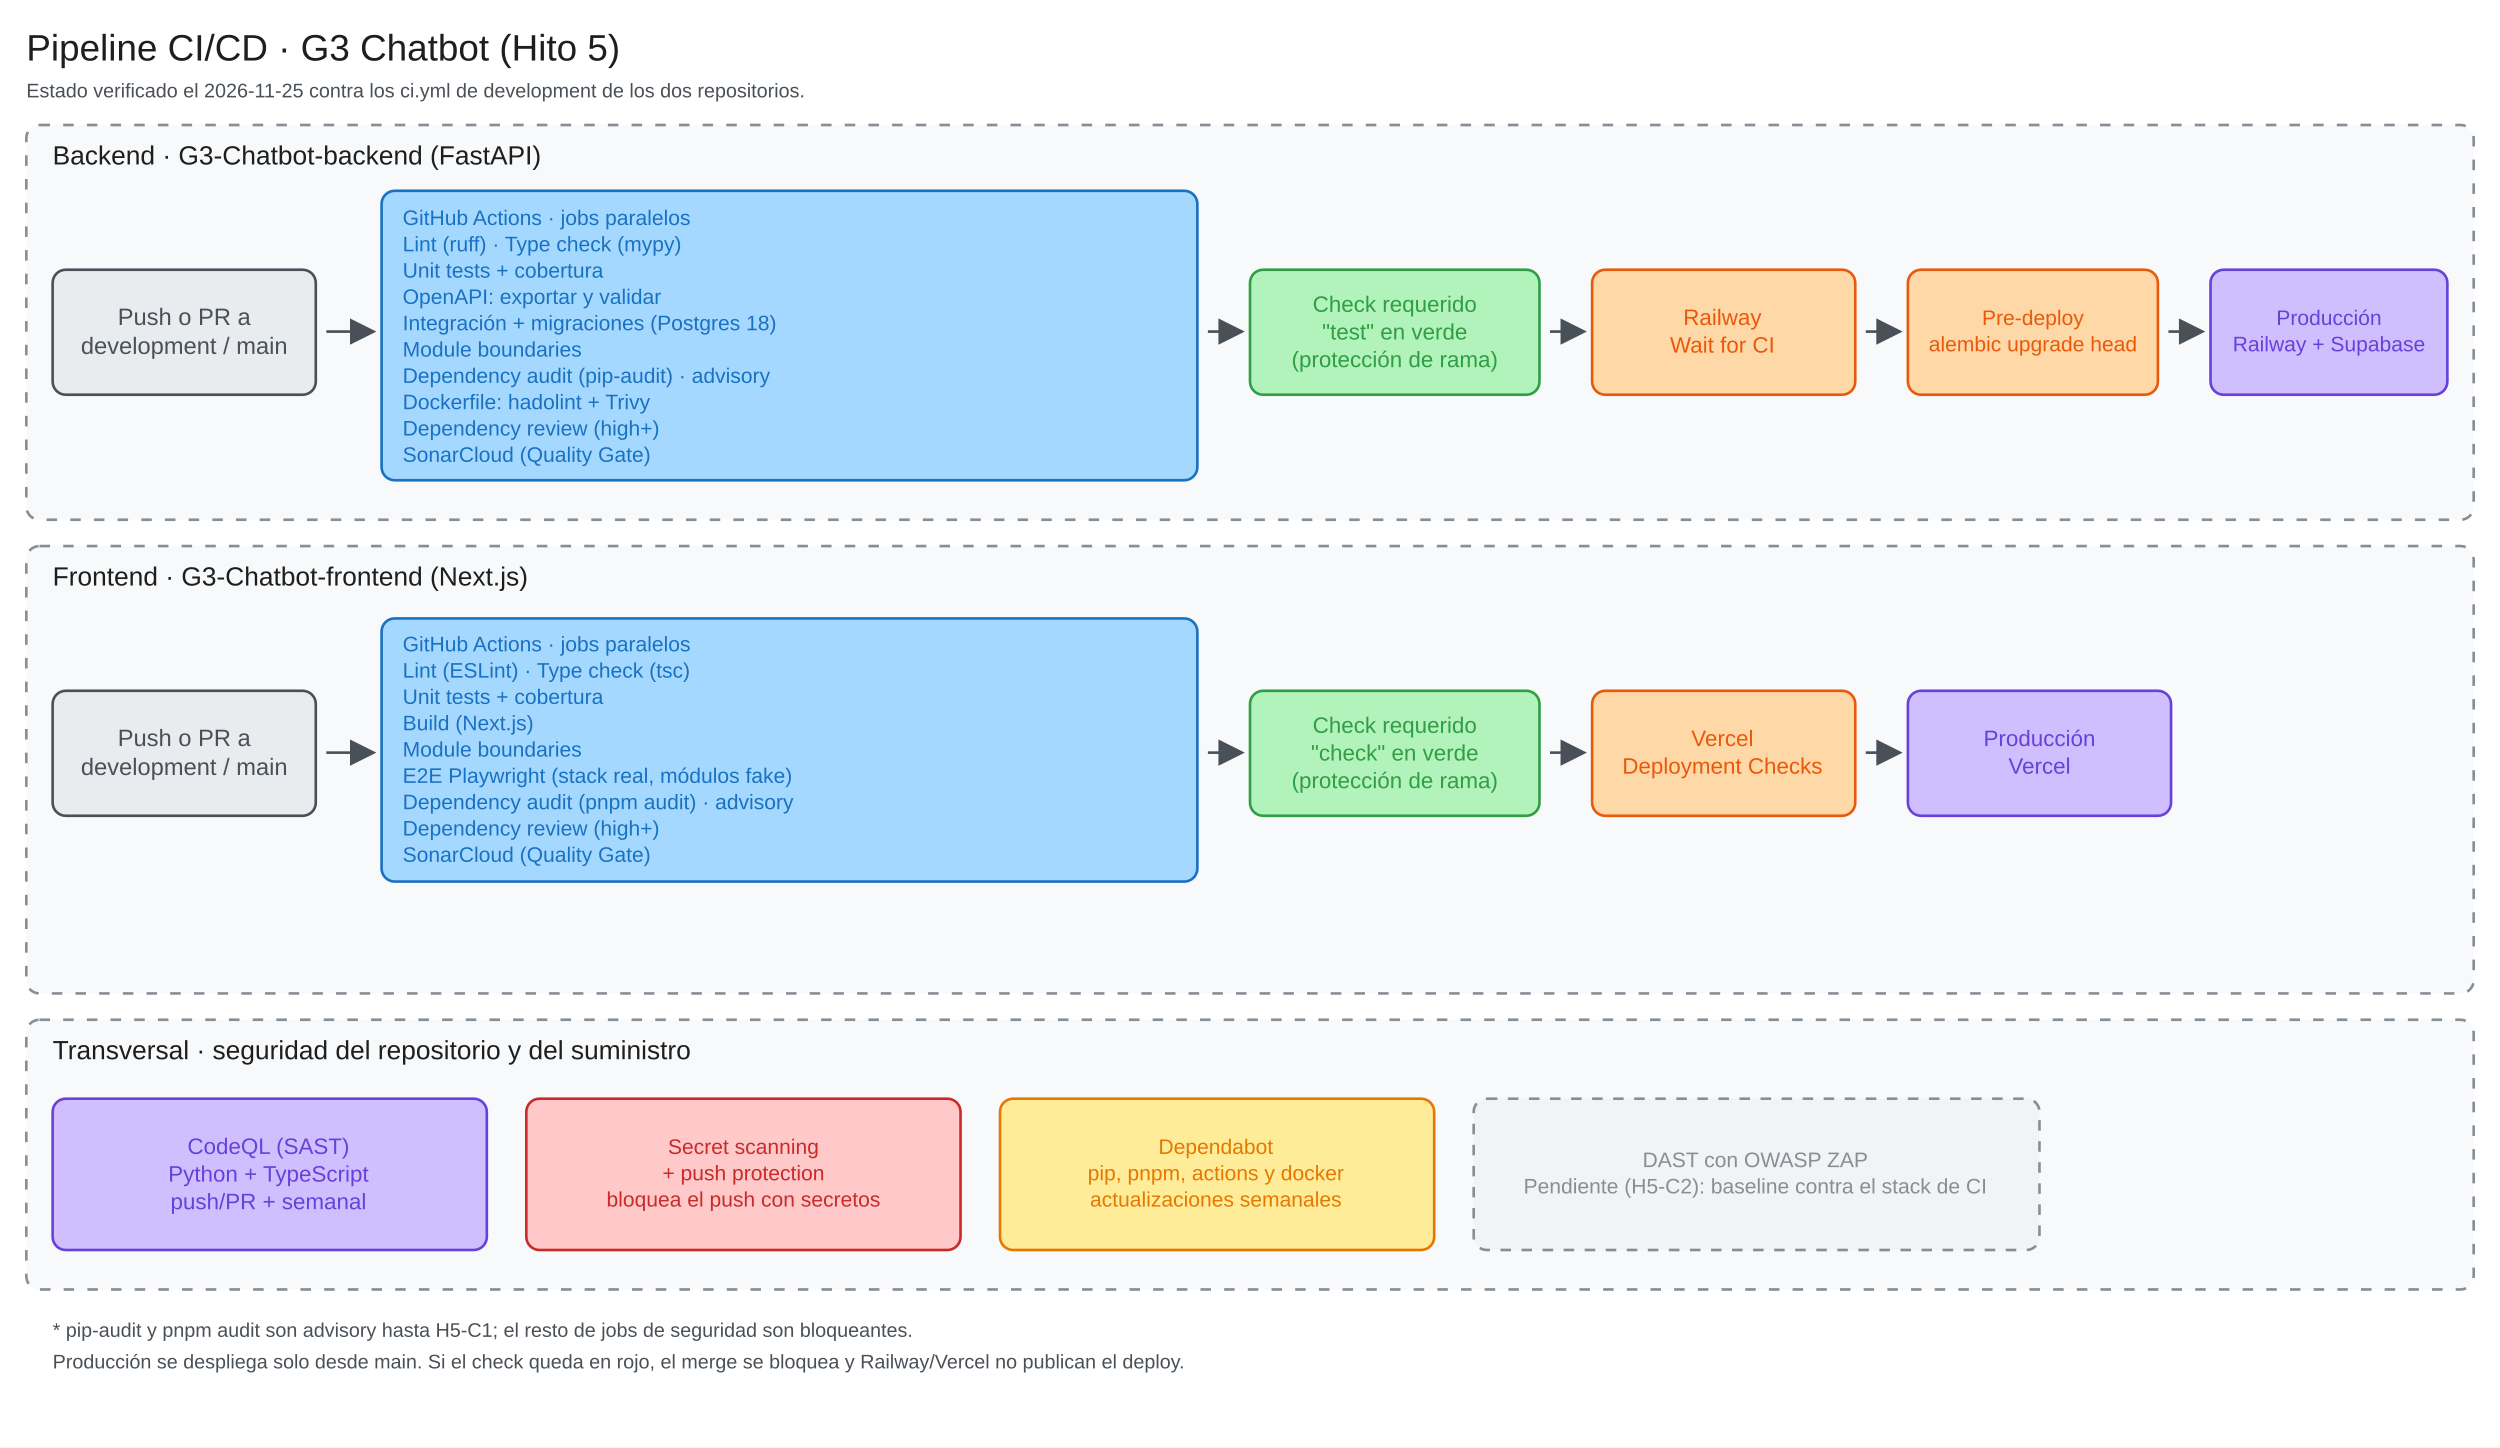
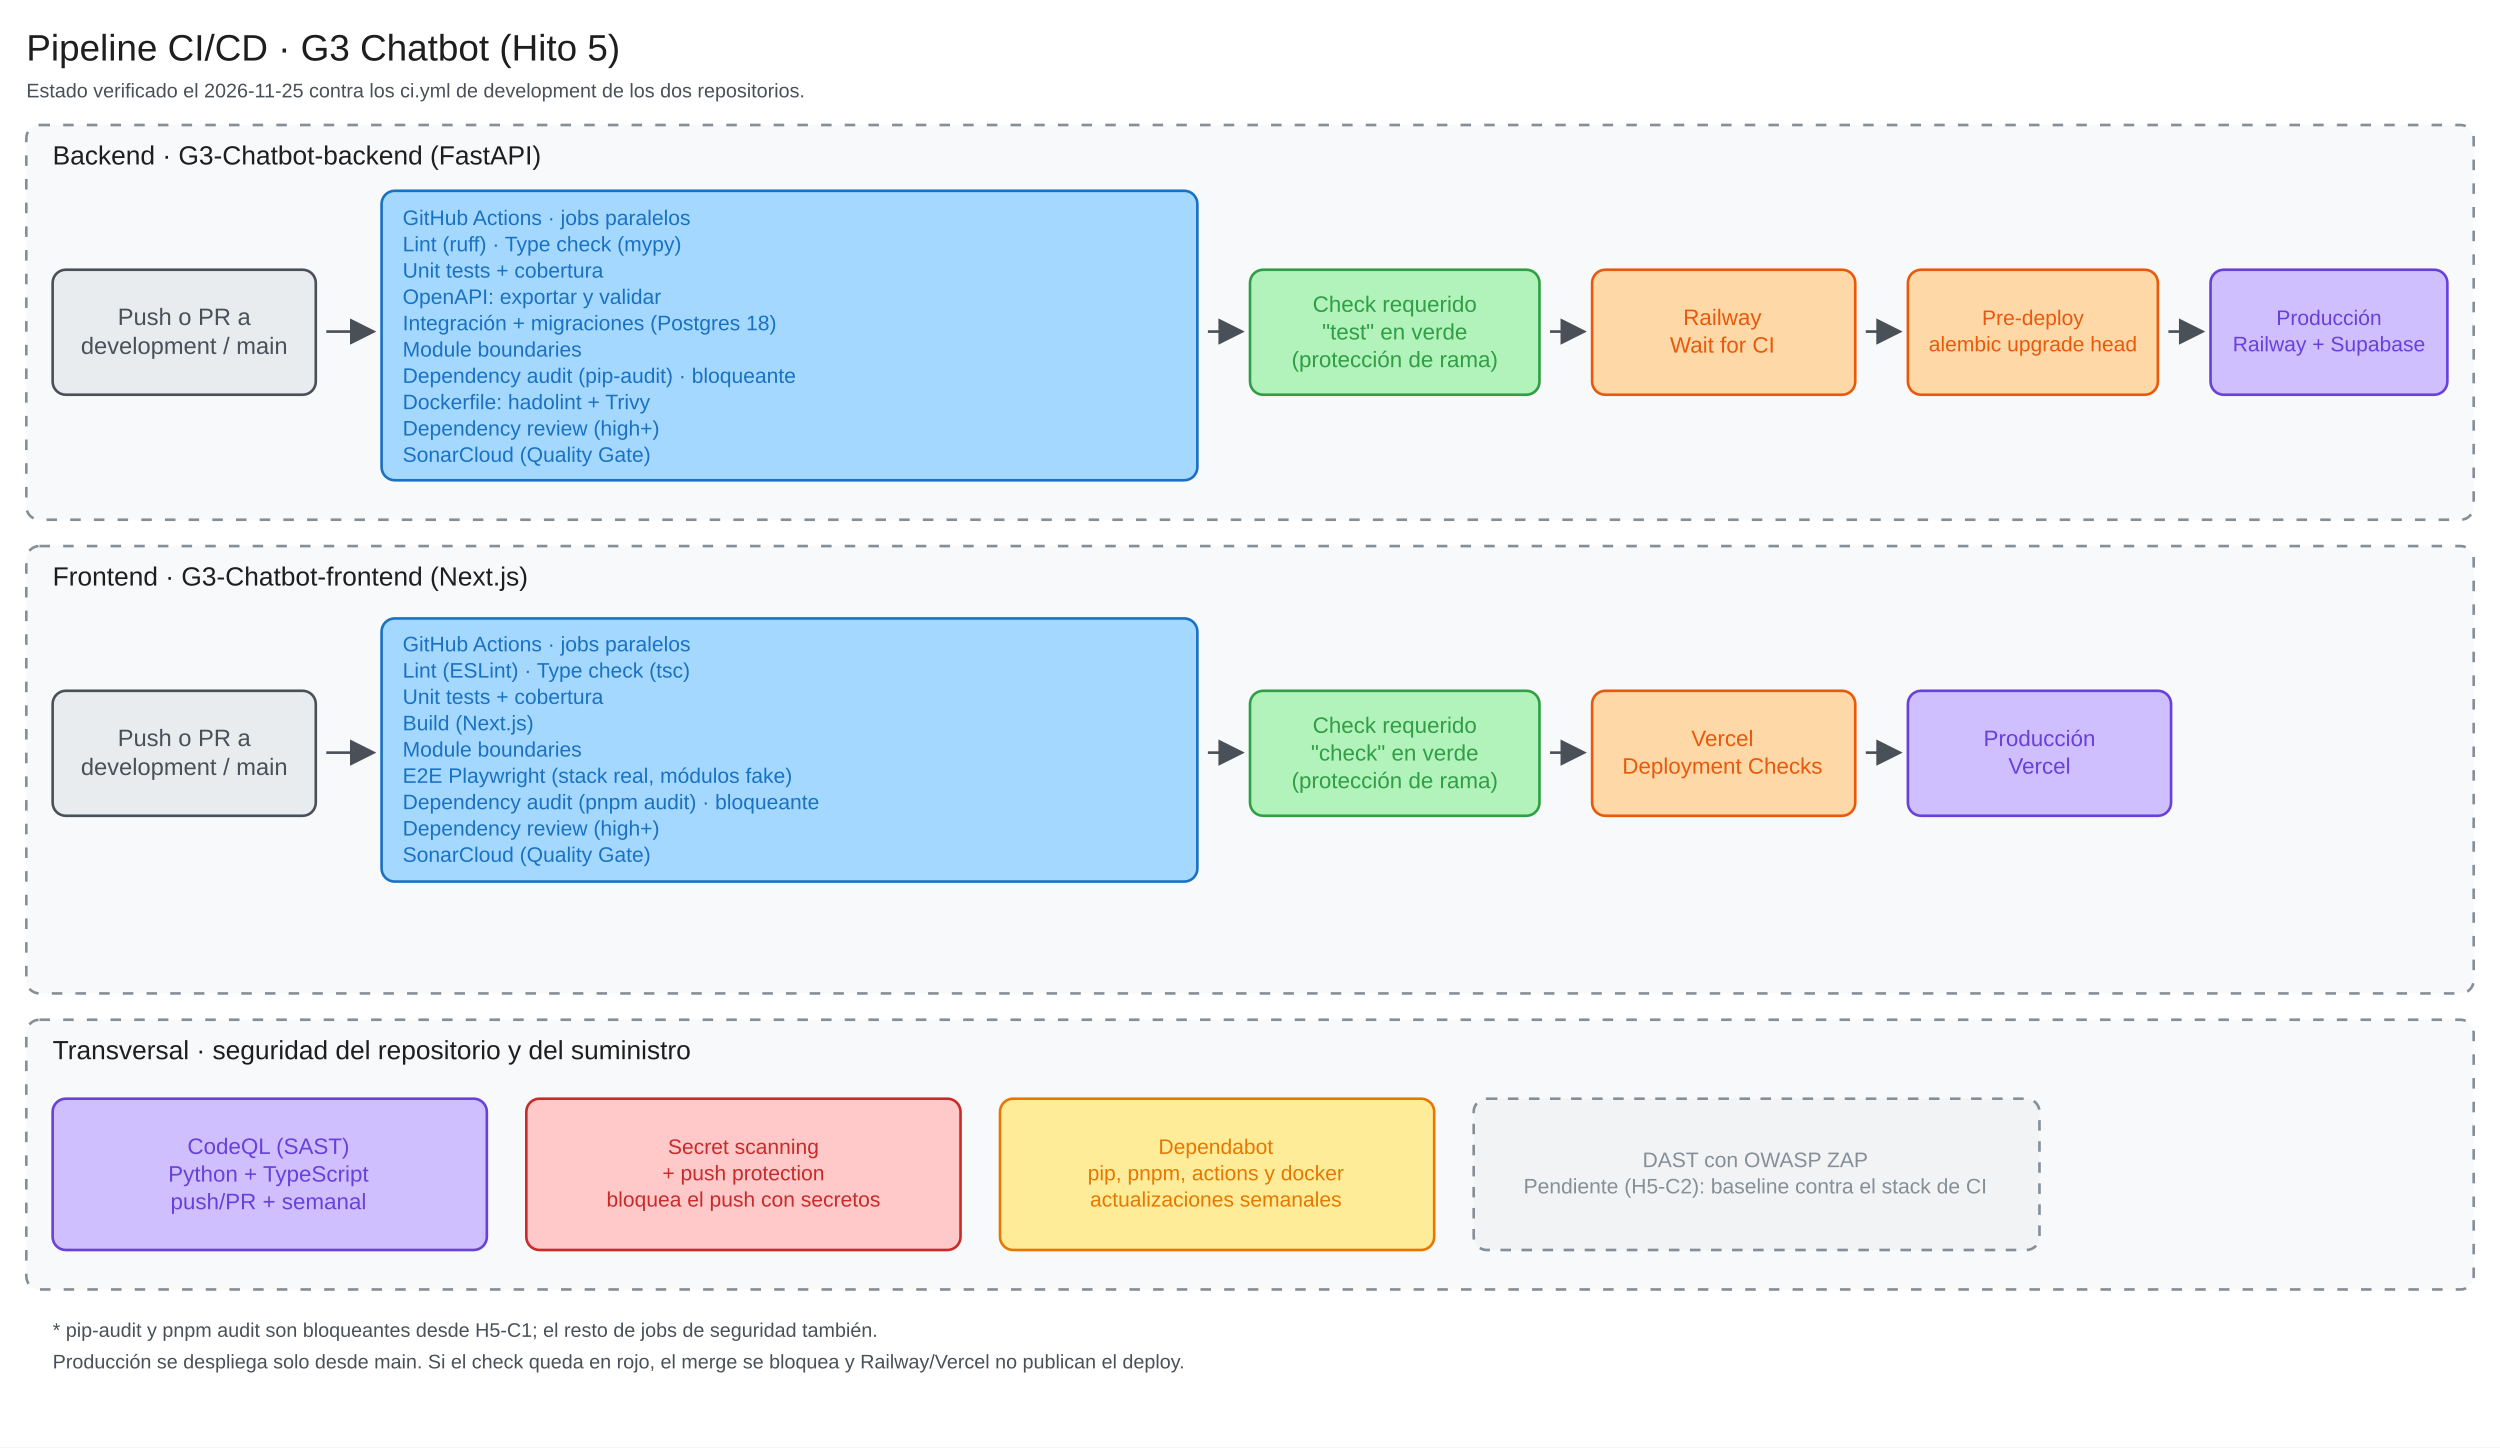
<svg xmlns="http://www.w3.org/2000/svg" version="1.1" viewBox="0 0 1900 1100" width="1900" height="1100">
  <defs>
    <marker id="arrow" markerWidth="10" markerHeight="10" refX="8" refY="5" orient="auto">
      <path d="M0,0 L10,5 L0,10 z" fill="#495057" />
    </marker>
  </defs>
  <rect x="0" y="0" width="1900" height="1100" fill="#ffffff" />
  <rect x="20" y="95" width="1860" height="300" rx="10" fill="#f8f9fa" stroke="#868e96" stroke-width="2" stroke-dasharray="8 10" />
  <text x="40" y="125" font-family="Segoe UI, Liberation Sans, sans-serif" font-size="20px" fill="#1e1e1e">Backend · G3-Chatbot-backend (FastAPI)</text>
  <rect x="20" y="415" width="1860" height="340" rx="10" fill="#f8f9fa" stroke="#868e96" stroke-width="2" stroke-dasharray="8 10" />
  <text x="40" y="445" font-family="Segoe UI, Liberation Sans, sans-serif" font-size="20px" fill="#1e1e1e">Frontend · G3-Chatbot-frontend (Next.js)</text>
  <rect x="20" y="775" width="1860" height="205" rx="10" fill="#f8f9fa" stroke="#868e96" stroke-width="2" stroke-dasharray="8 10" />
  <text x="40" y="805" font-family="Segoe UI, Liberation Sans, sans-serif" font-size="20px" fill="#1e1e1e">Transversal · seguridad del repositorio y del suministro</text>
  <rect x="40" y="205" width="200" height="95" rx="10" fill="#e9ecef" stroke="#495057" stroke-width="2" />
  <text x="140" y="247" font-family="Segoe UI, Liberation Sans, sans-serif" font-size="18px" fill="#495057" text-anchor="middle">Push o PR a</text>
  <text x="140" y="269" font-family="Segoe UI, Liberation Sans, sans-serif" font-size="18px" fill="#495057" text-anchor="middle">development / main</text>
  <rect x="290" y="145" width="620" height="220" rx="10" fill="#a5d8ff" stroke="#1971c2" stroke-width="2" />
  <text x="306" y="171" font-family="Segoe UI, Liberation Sans, sans-serif" font-size="16px" fill="#1971c2" text-anchor="start">GitHub Actions · jobs paralelos</text>
  <text x="306" y="191" font-family="Segoe UI, Liberation Sans, sans-serif" font-size="16px" fill="#1971c2" text-anchor="start">Lint (ruff) · Type check (mypy)</text>
  <text x="306" y="211" font-family="Segoe UI, Liberation Sans, sans-serif" font-size="16px" fill="#1971c2" text-anchor="start">Unit tests + cobertura</text>
  <text x="306" y="231" font-family="Segoe UI, Liberation Sans, sans-serif" font-size="16px" fill="#1971c2" text-anchor="start">OpenAPI: exportar y validar</text>
  <text x="306" y="251" font-family="Segoe UI, Liberation Sans, sans-serif" font-size="16px" fill="#1971c2" text-anchor="start">Integración + migraciones (Postgres 18)</text>
  <text x="306" y="271" font-family="Segoe UI, Liberation Sans, sans-serif" font-size="16px" fill="#1971c2" text-anchor="start">Module boundaries</text>
-   <text x="306" y="291" font-family="Segoe UI, Liberation Sans, sans-serif" font-size="16px" fill="#1971c2" text-anchor="start">Dependency audit (pip-audit) · advisory</text>
+   <text x="306" y="291" font-family="Segoe UI, Liberation Sans, sans-serif" font-size="16px" fill="#1971c2" text-anchor="start">Dependency audit (pip-audit) · bloqueante</text>
  <text x="306" y="311" font-family="Segoe UI, Liberation Sans, sans-serif" font-size="16px" fill="#1971c2" text-anchor="start">Dockerfile: hadolint + Trivy</text>
  <text x="306" y="331" font-family="Segoe UI, Liberation Sans, sans-serif" font-size="16px" fill="#1971c2" text-anchor="start">Dependency review (high+)</text>
  <text x="306" y="351" font-family="Segoe UI, Liberation Sans, sans-serif" font-size="16px" fill="#1971c2" text-anchor="start">SonarCloud (Quality Gate)</text>
  <rect x="950" y="205" width="220" height="95" rx="10" fill="#b2f2bb" stroke="#2f9e44" stroke-width="2" />
  <text x="1060" y="237" font-family="Segoe UI, Liberation Sans, sans-serif" font-size="17px" fill="#2f9e44" text-anchor="middle">Check requerido</text>
  <text x="1060" y="258" font-family="Segoe UI, Liberation Sans, sans-serif" font-size="17px" fill="#2f9e44" text-anchor="middle">"test" en verde</text>
  <text x="1060" y="279" font-family="Segoe UI, Liberation Sans, sans-serif" font-size="17px" fill="#2f9e44" text-anchor="middle">(protección de rama)</text>
  <rect x="1210" y="205" width="200" height="95" rx="10" fill="#ffd8a8" stroke="#e8590c" stroke-width="2" />
  <text x="1309" y="247" font-family="Segoe UI, Liberation Sans, sans-serif" font-size="17px" fill="#e8590c" text-anchor="middle">Railway</text>
  <text x="1309" y="268" font-family="Segoe UI, Liberation Sans, sans-serif" font-size="17px" fill="#e8590c" text-anchor="middle">Wait for CI</text>
  <rect x="1450" y="205" width="190" height="95" rx="10" fill="#ffd8a8" stroke="#e8590c" stroke-width="2" />
  <text x="1545" y="247" font-family="Segoe UI, Liberation Sans, sans-serif" font-size="16px" fill="#e8590c" text-anchor="middle">Pre-deploy</text>
  <text x="1545" y="267" font-family="Segoe UI, Liberation Sans, sans-serif" font-size="16px" fill="#e8590c" text-anchor="middle">alembic upgrade head</text>
  <rect x="1680" y="205" width="180" height="95" rx="10" fill="#d0bfff" stroke="#6741d9" stroke-width="2" />
  <text x="1770" y="247" font-family="Segoe UI, Liberation Sans, sans-serif" font-size="16px" fill="#6741d9" text-anchor="middle">Producción</text>
  <text x="1770" y="267" font-family="Segoe UI, Liberation Sans, sans-serif" font-size="16px" fill="#6741d9" text-anchor="middle">Railway + Supabase</text>
  <rect x="40" y="525" width="200" height="95" rx="10" fill="#e9ecef" stroke="#495057" stroke-width="2" />
  <text x="140" y="567" font-family="Segoe UI, Liberation Sans, sans-serif" font-size="18px" fill="#495057" text-anchor="middle">Push o PR a</text>
  <text x="140" y="589" font-family="Segoe UI, Liberation Sans, sans-serif" font-size="18px" fill="#495057" text-anchor="middle">development / main</text>
  <rect x="290" y="470" width="620" height="200" rx="10" fill="#a5d8ff" stroke="#1971c2" stroke-width="2" />
  <text x="306" y="495" font-family="Segoe UI, Liberation Sans, sans-serif" font-size="16px" fill="#1971c2" text-anchor="start">GitHub Actions · jobs paralelos</text>
  <text x="306" y="515" font-family="Segoe UI, Liberation Sans, sans-serif" font-size="16px" fill="#1971c2" text-anchor="start">Lint (ESLint) · Type check (tsc)</text>
  <text x="306" y="535" font-family="Segoe UI, Liberation Sans, sans-serif" font-size="16px" fill="#1971c2" text-anchor="start">Unit tests + cobertura</text>
  <text x="306" y="555" font-family="Segoe UI, Liberation Sans, sans-serif" font-size="16px" fill="#1971c2" text-anchor="start">Build (Next.js)</text>
  <text x="306" y="575" font-family="Segoe UI, Liberation Sans, sans-serif" font-size="16px" fill="#1971c2" text-anchor="start">Module boundaries</text>
  <text x="306" y="595" font-family="Segoe UI, Liberation Sans, sans-serif" font-size="16px" fill="#1971c2" text-anchor="start">E2E Playwright (stack real, módulos fake)</text>
-   <text x="306" y="615" font-family="Segoe UI, Liberation Sans, sans-serif" font-size="16px" fill="#1971c2" text-anchor="start">Dependency audit (pnpm audit) · advisory</text>
+   <text x="306" y="615" font-family="Segoe UI, Liberation Sans, sans-serif" font-size="16px" fill="#1971c2" text-anchor="start">Dependency audit (pnpm audit) · bloqueante</text>
  <text x="306" y="635" font-family="Segoe UI, Liberation Sans, sans-serif" font-size="16px" fill="#1971c2" text-anchor="start">Dependency review (high+)</text>
  <text x="306" y="655" font-family="Segoe UI, Liberation Sans, sans-serif" font-size="16px" fill="#1971c2" text-anchor="start">SonarCloud (Quality Gate)</text>
  <rect x="950" y="525" width="220" height="95" rx="10" fill="#b2f2bb" stroke="#2f9e44" stroke-width="2" />
  <text x="1060" y="557" font-family="Segoe UI, Liberation Sans, sans-serif" font-size="17px" fill="#2f9e44" text-anchor="middle">Check requerido</text>
  <text x="1060" y="578" font-family="Segoe UI, Liberation Sans, sans-serif" font-size="17px" fill="#2f9e44" text-anchor="middle">"check" en verde</text>
  <text x="1060" y="599" font-family="Segoe UI, Liberation Sans, sans-serif" font-size="17px" fill="#2f9e44" text-anchor="middle">(protección de rama)</text>
  <rect x="1210" y="525" width="200" height="95" rx="10" fill="#ffd8a8" stroke="#e8590c" stroke-width="2" />
  <text x="1309" y="567" font-family="Segoe UI, Liberation Sans, sans-serif" font-size="17px" fill="#e8590c" text-anchor="middle">Vercel</text>
  <text x="1309" y="588" font-family="Segoe UI, Liberation Sans, sans-serif" font-size="17px" fill="#e8590c" text-anchor="middle">Deployment Checks</text>
  <rect x="1450" y="525" width="200" height="95" rx="10" fill="#d0bfff" stroke="#6741d9" stroke-width="2" />
  <text x="1550" y="567" font-family="Segoe UI, Liberation Sans, sans-serif" font-size="17px" fill="#6741d9" text-anchor="middle">Producción</text>
  <text x="1550" y="588" font-family="Segoe UI, Liberation Sans, sans-serif" font-size="17px" fill="#6741d9" text-anchor="middle">Vercel</text>
  <rect x="40" y="835" width="330" height="115" rx="10" fill="#d0bfff" stroke="#6741d9" stroke-width="2" />
  <text x="204" y="877" font-family="Segoe UI, Liberation Sans, sans-serif" font-size="17px" fill="#6741d9" text-anchor="middle">CodeQL (SAST)</text>
  <text x="204" y="898" font-family="Segoe UI, Liberation Sans, sans-serif" font-size="17px" fill="#6741d9" text-anchor="middle">Python + TypeScript</text>
  <text x="204" y="919" font-family="Segoe UI, Liberation Sans, sans-serif" font-size="17px" fill="#6741d9" text-anchor="middle">push/PR + semanal</text>
  <rect x="400" y="835" width="330" height="115" rx="10" fill="#ffc9c9" stroke="#c92a2a" stroke-width="2" />
  <text x="565" y="877" font-family="Segoe UI, Liberation Sans, sans-serif" font-size="16px" fill="#c92a2a" text-anchor="middle">Secret scanning</text>
  <text x="565" y="897" font-family="Segoe UI, Liberation Sans, sans-serif" font-size="16px" fill="#c92a2a" text-anchor="middle">+ push protection</text>
  <text x="565" y="917" font-family="Segoe UI, Liberation Sans, sans-serif" font-size="16px" fill="#c92a2a" text-anchor="middle">bloquea el push con secretos</text>
  <rect x="760" y="835" width="330" height="115" rx="10" fill="#ffec99" stroke="#e67700" stroke-width="2" />
  <text x="924" y="877" font-family="Segoe UI, Liberation Sans, sans-serif" font-size="16px" fill="#e67700" text-anchor="middle">Dependabot</text>
  <text x="924" y="897" font-family="Segoe UI, Liberation Sans, sans-serif" font-size="16px" fill="#e67700" text-anchor="middle">pip, pnpm, actions y docker</text>
  <text x="924" y="917" font-family="Segoe UI, Liberation Sans, sans-serif" font-size="16px" fill="#e67700" text-anchor="middle">actualizaciones semanales</text>
  <rect x="1120" y="835" width="430" height="115" rx="10" fill="#f1f3f5" stroke="#868e96" stroke-width="2" stroke-dasharray="8 8" />
  <text x="1334" y="887" font-family="Segoe UI, Liberation Sans, sans-serif" font-size="16px" fill="#868e96" text-anchor="middle">DAST con OWASP ZAP</text>
  <text x="1334" y="907" font-family="Segoe UI, Liberation Sans, sans-serif" font-size="16px" fill="#868e96" text-anchor="middle">Pendiente (H5-C2): baseline contra el stack de CI</text>
  <line x1="248" y1="252" x2="282" y2="252" stroke="#495057" stroke-width="2" marker-end="url(#arrow)" />
  <line x1="918" y1="252" x2="942" y2="252" stroke="#495057" stroke-width="2" marker-end="url(#arrow)" />
  <line x1="1178" y1="252" x2="1202" y2="252" stroke="#495057" stroke-width="2" marker-end="url(#arrow)" />
  <line x1="1418" y1="252" x2="1442" y2="252" stroke="#495057" stroke-width="2" marker-end="url(#arrow)" />
  <line x1="1648" y1="252" x2="1672" y2="252" stroke="#495057" stroke-width="2" marker-end="url(#arrow)" />
  <line x1="248" y1="572" x2="282" y2="572" stroke="#495057" stroke-width="2" marker-end="url(#arrow)" />
  <line x1="918" y1="572" x2="942" y2="572" stroke="#495057" stroke-width="2" marker-end="url(#arrow)" />
  <line x1="1178" y1="572" x2="1202" y2="572" stroke="#495057" stroke-width="2" marker-end="url(#arrow)" />
  <line x1="1418" y1="572" x2="1442" y2="572" stroke="#495057" stroke-width="2" marker-end="url(#arrow)" />
  <text x="20" y="46" font-family="Segoe UI, Liberation Sans, sans-serif" font-size="28px" fill="#1e1e1e">Pipeline CI/CD · G3 Chatbot (Hito 5)</text>
  <text x="20" y="74" font-family="Segoe UI, Liberation Sans, sans-serif" font-size="15px" fill="#495057">Estado verificado el 2026-11-25 contra los ci.yml de development de los dos repositorios.</text>
-   <text x="40" y="1016" font-family="Segoe UI, Liberation Sans, sans-serif" font-size="15px" fill="#495057">* pip-audit y pnpm audit son advisory hasta H5-C1; el resto de jobs de seguridad son bloqueantes.</text>
+   <text x="40" y="1016" font-family="Segoe UI, Liberation Sans, sans-serif" font-size="15px" fill="#495057">* pip-audit y pnpm audit son bloqueantes desde H5-C1; el resto de jobs de seguridad también.</text>
  <text x="40" y="1040" font-family="Segoe UI, Liberation Sans, sans-serif" font-size="15px" fill="#495057">Producción se despliega solo desde main. Si el check queda en rojo, el merge se bloquea y Railway/Vercel no publican el deploy.</text>
</svg>
